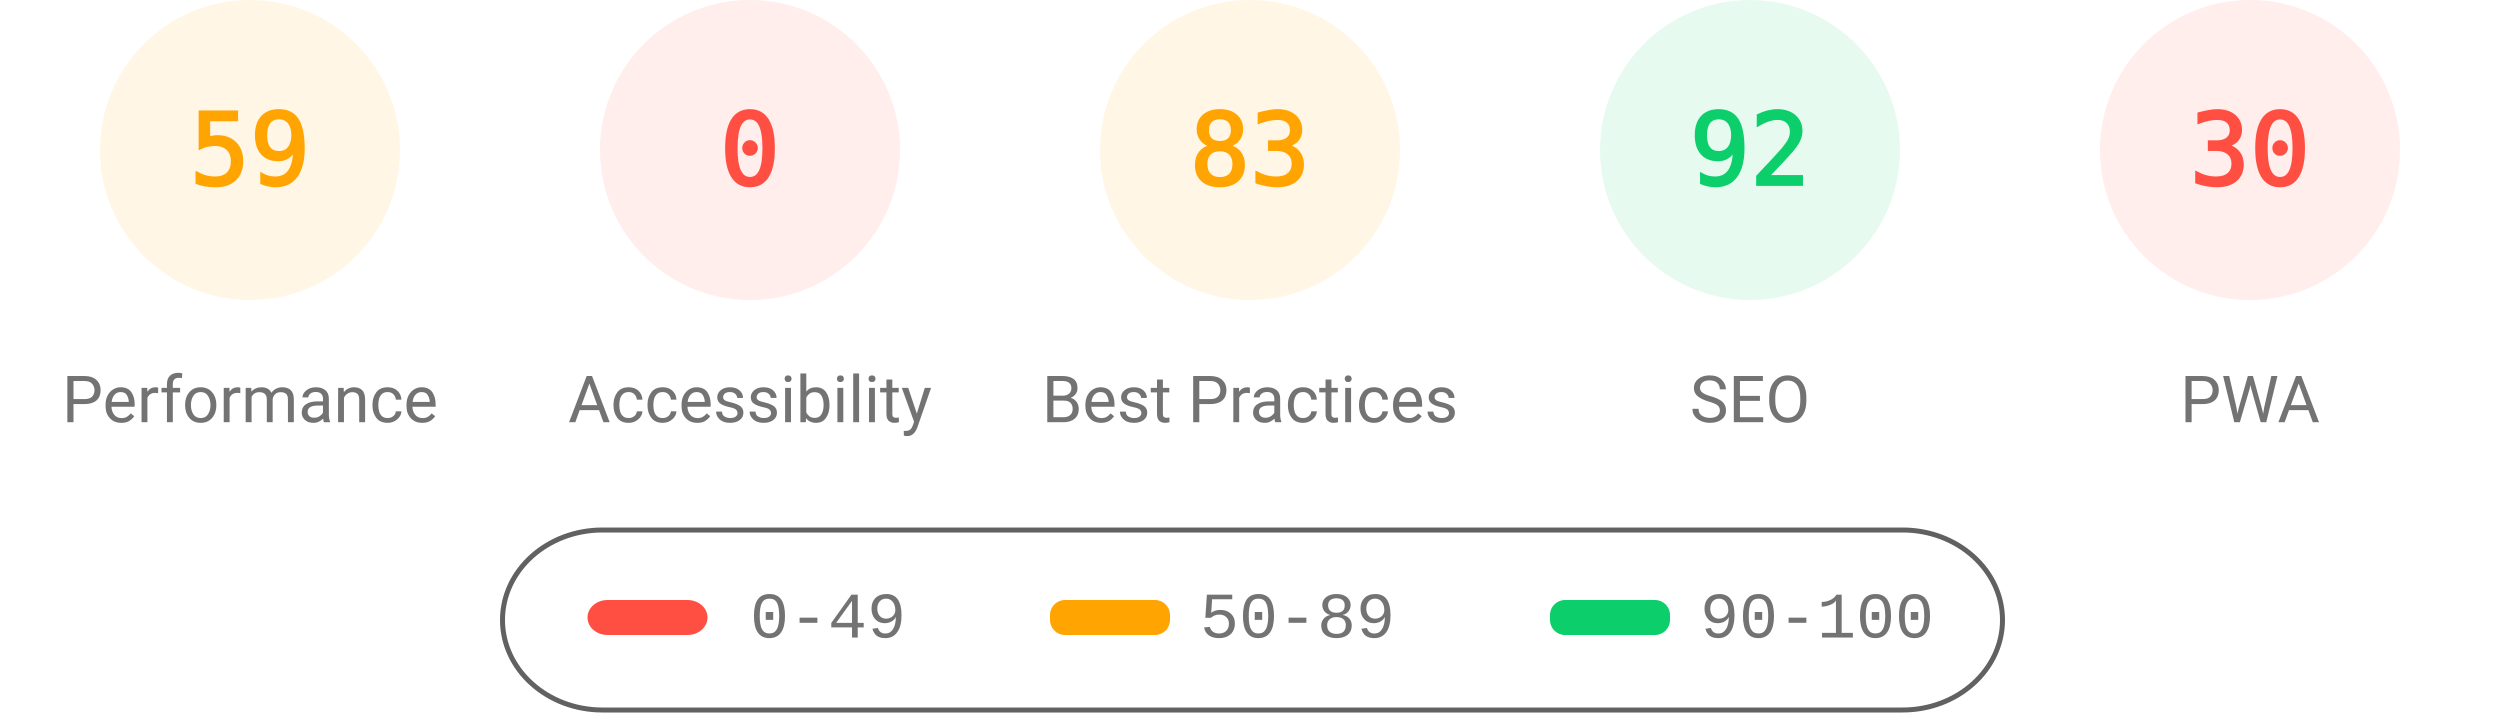
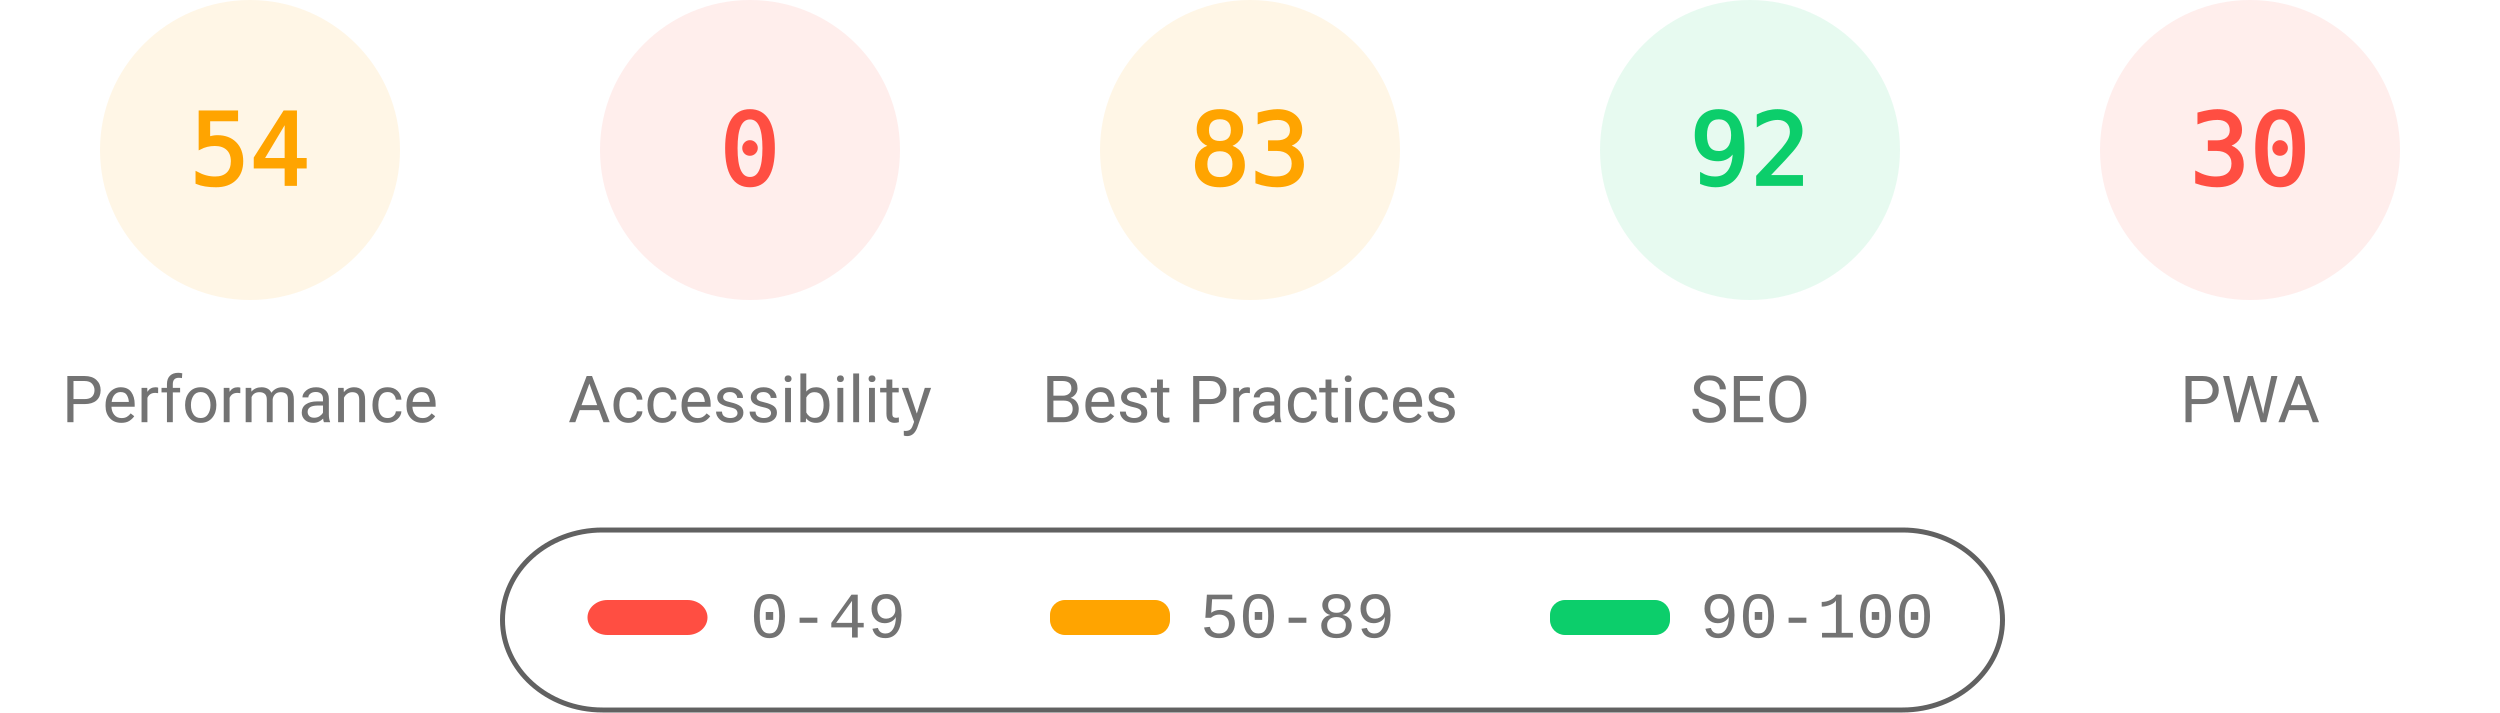
<svg xmlns="http://www.w3.org/2000/svg" fill="none" width="1000" height="285">
  <style>.gauge-base{opacity:.1}.gauge-arc{fill:none;animation-delay:250ms;stroke-linecap:round;transform:rotate(-90deg);transform-origin:100px 60px;animation:load-gauge 1s ease forwards}.guage-text{font-size:40px;font-family:monospace;text-align:center}.guage-red{color:#ff4e42;fill:#ff4e42;stroke:#ff4e42}.guage-orange{color:#ffa400;fill:#ffa400;stroke:#ffa400}.guage-green{color:#0cce6b;fill:#0cce6b;stroke:#0cce6b}.guage-undefined{color:#5c5c5c;fill:#5c5c5c;stroke:#5c5c5c}.guage-title{color:#737373;fill:#737373;stroke:none;font-size:26px;line-height:26px;font-family:Roboto,Halvetica,Arial,sans-serif}@keyframes load-gauge{from{stroke-dasharray:0 352.858}}</style>
  <svg class="guage-div guage-perf guage-orange" viewBox="0 0 200 200" width="200" height="200">
    <circle class="gauge-base" r="56" cx="100" cy="60" stroke-width="8" />
-     <circle class="gauge-arc guage-arc-1" r="56" cx="100" cy="60" stroke-width="8" style="stroke-dasharray:207.596,351.858" />
-     <text class="guage-text" x="100" y="60" alignment-baseline="central" dominant-baseline="central" text-anchor="middle">59</text>
+     <circle class="gauge-arc guage-arc-1" r="56" cx="100" cy="60" stroke-width="8" style="stroke-dasharray:190.003,351.858" />
+     <text class="guage-text" x="100" y="60" alignment-baseline="central" dominant-baseline="central" text-anchor="middle">54</text>
    <text class="guage-title" x="100" y="160" alignment-baseline="central" dominant-baseline="central" text-anchor="middle">Performance</text>
  </svg>
  <svg class="guage-div guage-acc guage-red" viewBox="0 0 200 200" width="200" height="200" x="200">
    <circle class="gauge-base" r="56" cx="100" cy="60" stroke-width="8" />
    <circle class="gauge-arc guage-arc-2" r="56" cx="100" cy="60" stroke-width="8" style="stroke-dasharray:0,351.858" />
    <text class="guage-text" x="100" y="60" alignment-baseline="central" dominant-baseline="central" text-anchor="middle">0</text>
    <text class="guage-title" x="100" y="160" alignment-baseline="central" dominant-baseline="central" text-anchor="middle">Accessibility</text>
  </svg>
  <svg class="guage-div guage-best guage-orange" viewBox="0 0 200 200" width="200" height="200" x="400">
    <circle class="gauge-base" r="56" cx="100" cy="60" stroke-width="8" />
    <circle class="gauge-arc guage-arc-3" r="56" cx="100" cy="60" stroke-width="8" style="stroke-dasharray:292.042,351.858" />
    <text class="guage-text" x="100" y="60" alignment-baseline="central" dominant-baseline="central" text-anchor="middle">83</text>
    <text class="guage-title" x="100" y="160" alignment-baseline="central" dominant-baseline="central" text-anchor="middle">Best Practices</text>
  </svg>
  <svg class="guage-div guage-seo guage-green" viewBox="0 0 200 200" width="200" height="200" x="600">
    <circle class="gauge-base" r="56" cx="100" cy="60" stroke-width="8" />
    <circle class="gauge-arc guage-arc-4" r="56" cx="100" cy="60" stroke-width="8" style="stroke-dasharray:323.709,351.858" />
    <text class="guage-text" x="100" y="60" alignment-baseline="central" dominant-baseline="central" text-anchor="middle">92</text>
    <text class="guage-title" x="100" y="160" alignment-baseline="central" dominant-baseline="central" text-anchor="middle">SEO</text>
  </svg>
  <svg class="guage-div guage-pwa guage-red" viewBox="0 0 200 200" width="200" height="200" x="800">
    <circle class="gauge-base" r="56" cx="100" cy="60" stroke-width="8" />
    <circle class="gauge-arc guage-arc-4" r="56" cx="100" cy="60" stroke-width="8" style="stroke-dasharray:105.557,351.858" />
    <text class="guage-text" x="100" y="60" alignment-baseline="central" dominant-baseline="central" text-anchor="middle">30</text>
    <text class="guage-title" x="100" y="160" alignment-baseline="central" dominant-baseline="central" text-anchor="middle">PWA</text>
  </svg>
  <svg width="604" height="76" x="200" y="210">
    <path fill="none" id="canvas_background" d="M-1-1h604v80H-1z" />
    <rect fill-opacity="0" stroke="#616161" stroke-width="2" rx="40" id="svg_2" height="72" width="600" y="2" x="1" fill="#000" />
    <rect stroke="#000" rx="8" id="svg_3" height="14" width="48" y="30" x="35" stroke-opacity="null" stroke-width="0" fill="#ff4e42" />
    <rect stroke="#000" rx="6" id="svg_4" height="14" width="48" y="30" x="220" stroke-opacity="null" stroke-width="0" fill="#ffa400" />
    <rect stroke="#000" rx="6" id="svg_5" height="14" width="48" y="30" x="420" stroke-opacity="null" stroke-width="0" fill="#0cce6b" />
    <text xml:space="preserve" text-anchor="start" font-family="'Courier New', Courier, monospace" font-size="26" id="svg_6" y="45" x="100" stroke-opacity="null" stroke-width="0" stroke="#000" fill="#737373">0-49</text>
    <text xml:space="preserve" text-anchor="start" font-family="'Courier New', Courier, monospace" font-size="26" id="svg_7" y="45" x="280" stroke-opacity="null" stroke-width="0" stroke="#000" fill="#737373">50-89</text>
    <text xml:space="preserve" text-anchor="start" font-family="'Courier New', Courier, monospace" font-size="26" id="svg_8" y="45" x="480" stroke-opacity="null" stroke-width="0" stroke="#000" fill="#737373">90-100</text>
  </svg>
</svg>
